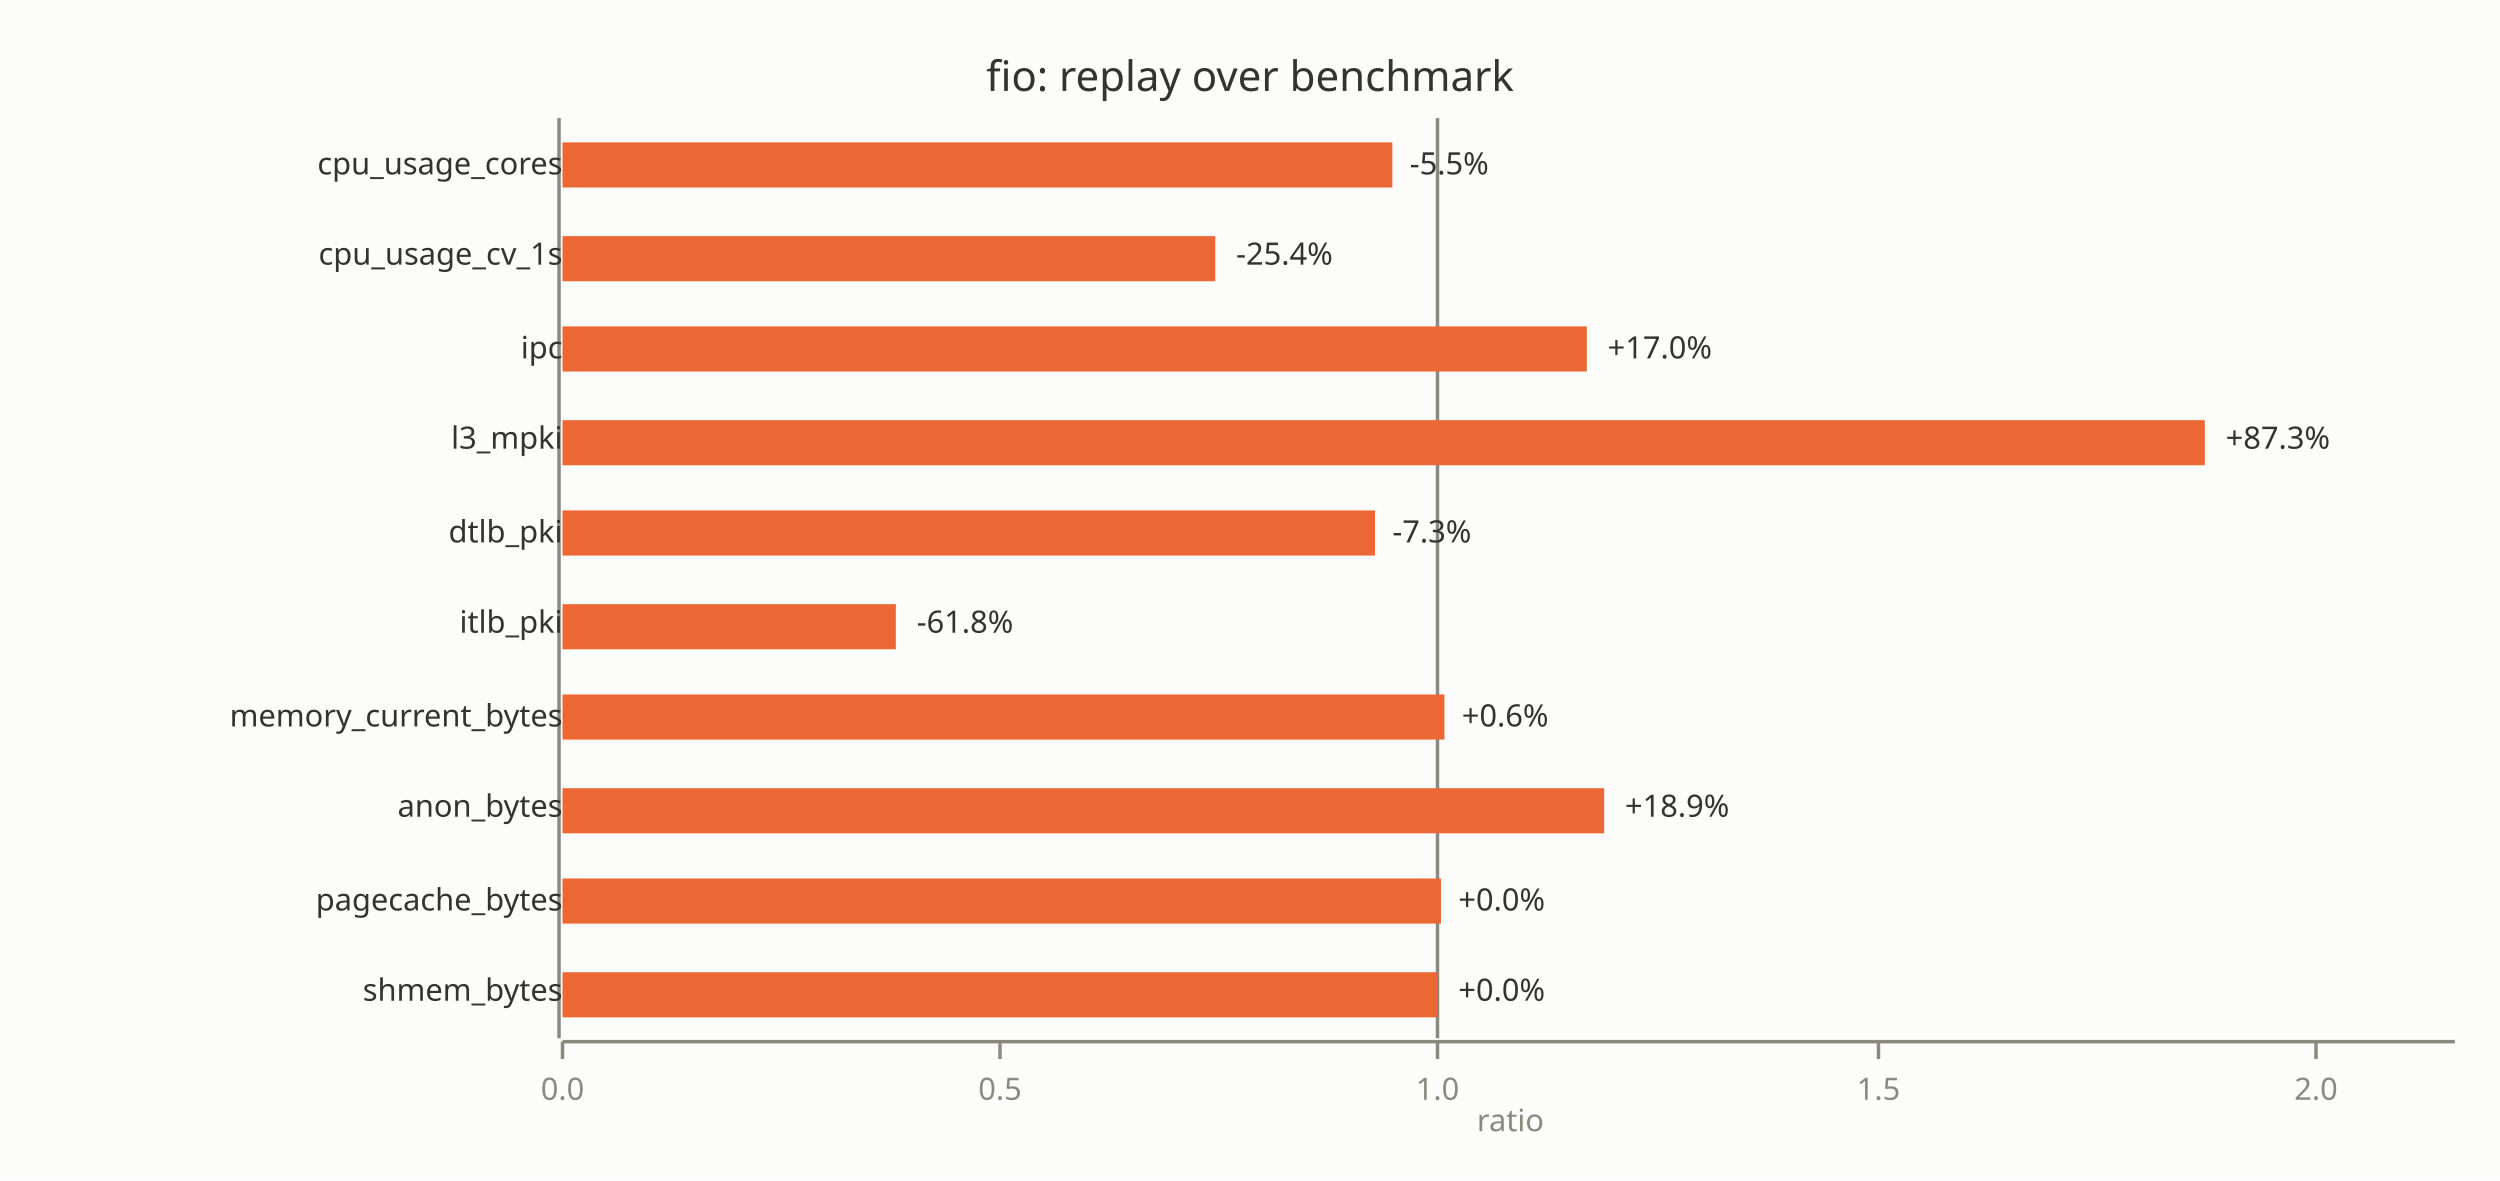
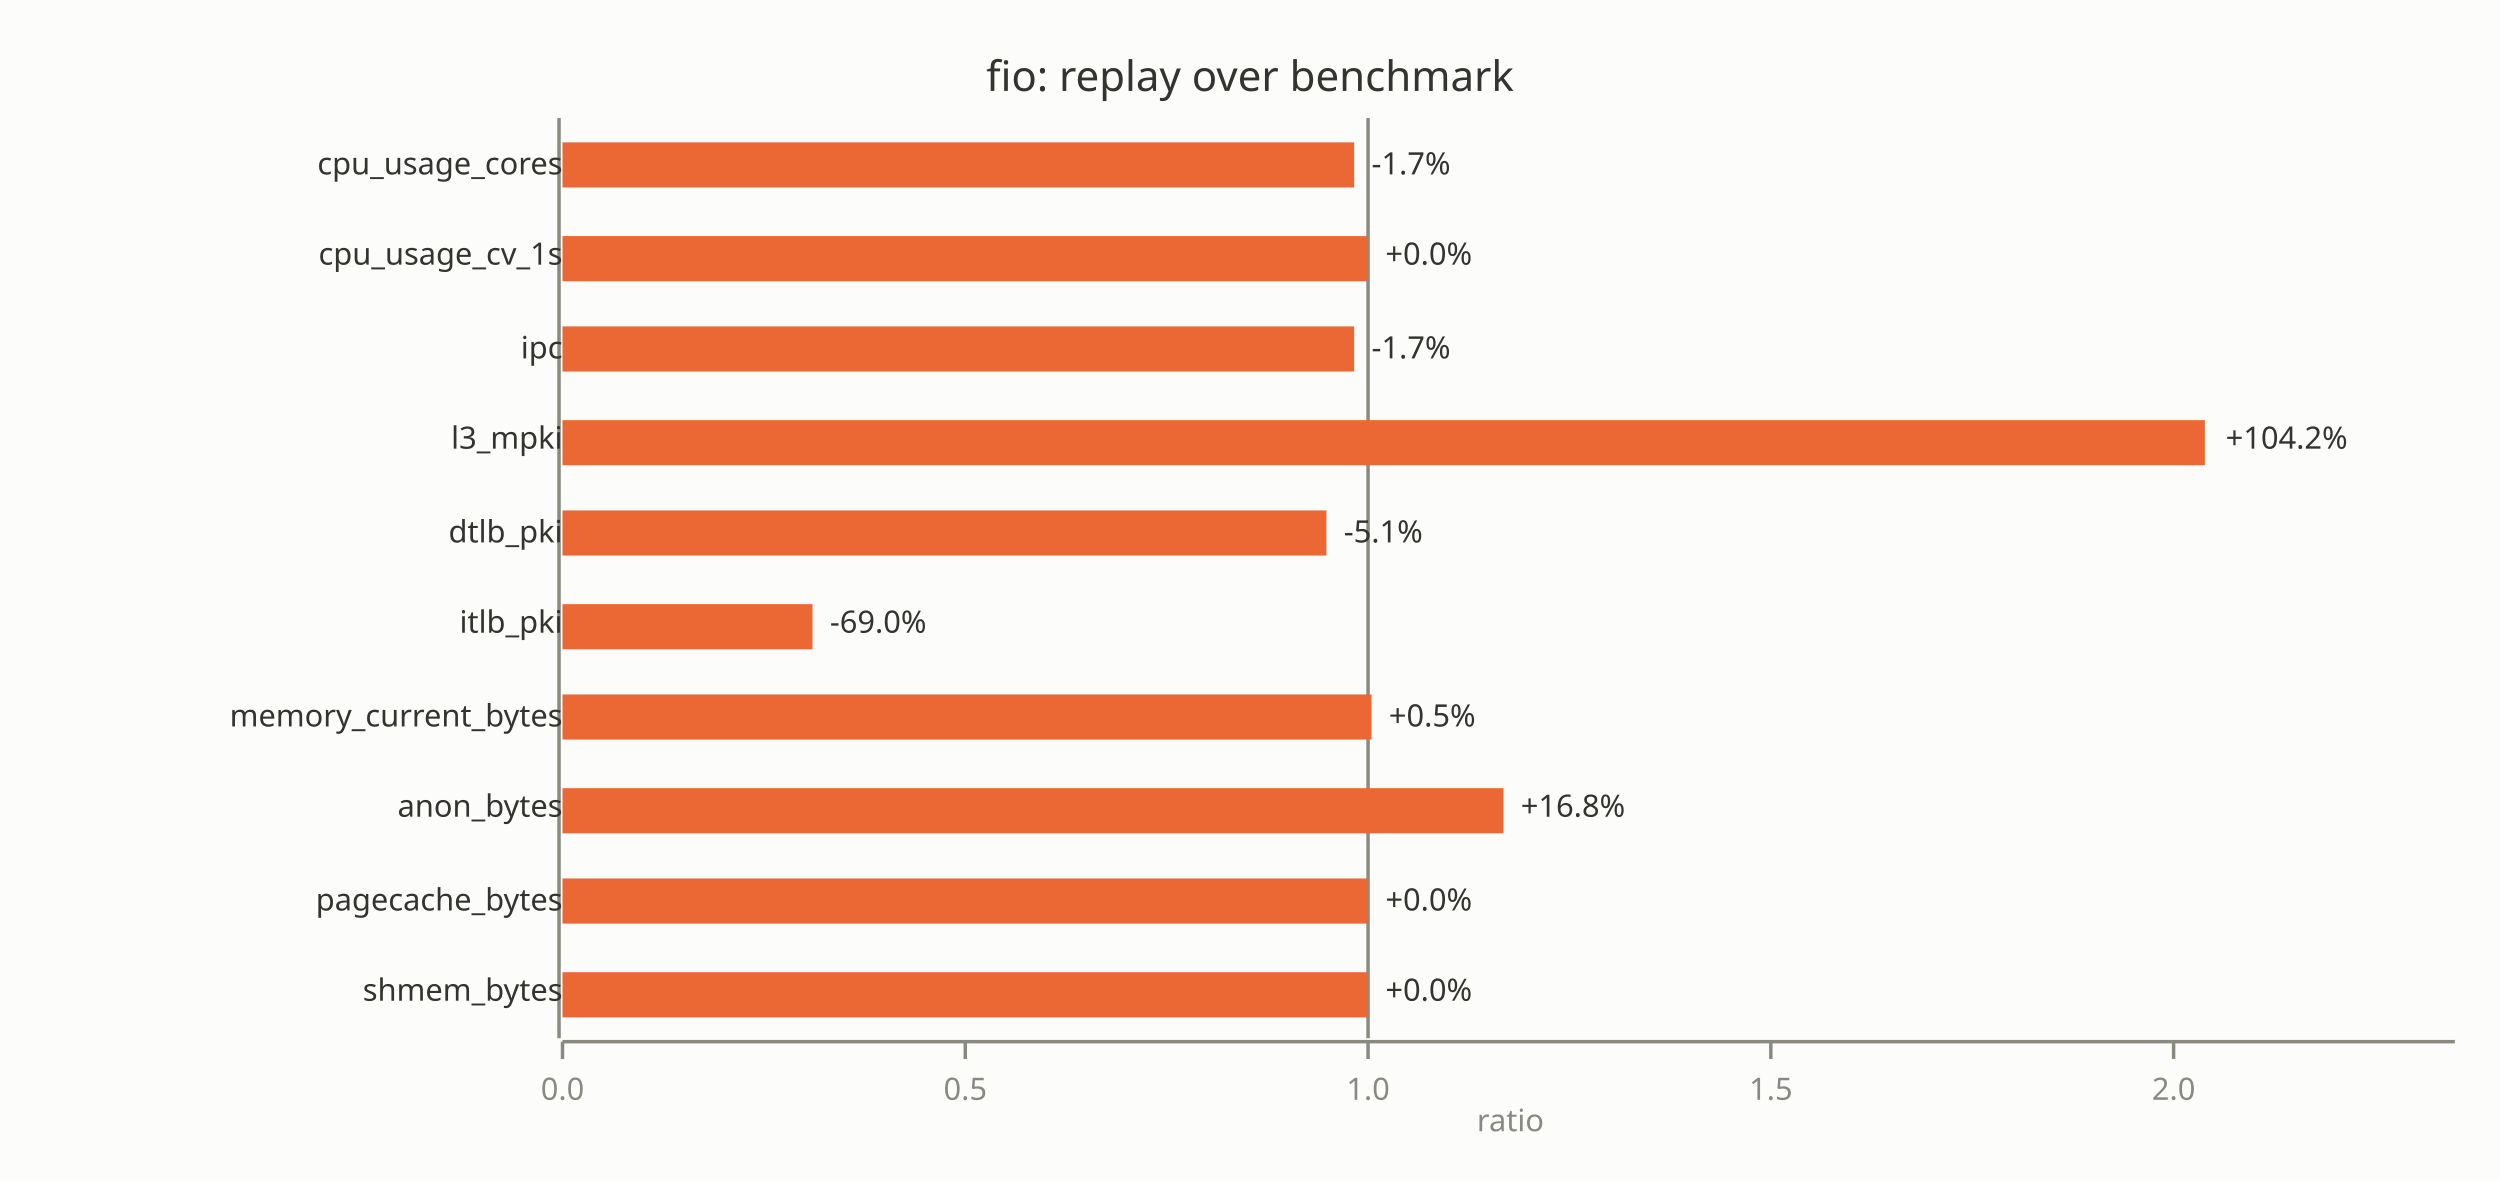
<svg xmlns="http://www.w3.org/2000/svg" width="720" height="340" viewBox="0 0 720 340">
  <rect x="0" y="0" width="720" height="340" opacity="1" fill="#FCFCFB" stroke="none" />
  <text x="360" y="17" dy="0.76em" text-anchor="middle" font-family="sans-serif" font-size="12.097" opacity="1" fill="#333330">
fio: replay over benchmark
</text>
  <text x="435" y="328" dy="-0.5ex" text-anchor="middle" font-family="sans-serif" font-size="8.871" opacity="1" fill="#8A8980">
ratio
</text>
  <polyline fill="none" opacity="1" stroke="#8A8980" stroke-width="1" points="161,34 161,299 " />
  <polyline fill="none" opacity="1" stroke="#8A8980" stroke-width="1" points="162,300 707,300 " />
  <text x="162" y="310" dy="0.76em" text-anchor="middle" font-family="sans-serif" font-size="8.871" opacity="1" fill="#8A8980">
0.0
</text>
  <polyline fill="none" opacity="1" stroke="#8A8980" stroke-width="1" points="162,300 162,305 " />
-   <text x="288" y="310" dy="0.76em" text-anchor="middle" font-family="sans-serif" font-size="8.871" opacity="1" fill="#8A8980">
+   <text x="278" y="310" dy="0.76em" text-anchor="middle" font-family="sans-serif" font-size="8.871" opacity="1" fill="#8A8980">
0.5
</text>
-   <polyline fill="none" opacity="1" stroke="#8A8980" stroke-width="1" points="288,300 288,305 " />
-   <text x="414" y="310" dy="0.76em" text-anchor="middle" font-family="sans-serif" font-size="8.871" opacity="1" fill="#8A8980">
+   <polyline fill="none" opacity="1" stroke="#8A8980" stroke-width="1" points="278,300 278,305 " />
+   <text x="394" y="310" dy="0.76em" text-anchor="middle" font-family="sans-serif" font-size="8.871" opacity="1" fill="#8A8980">
1.0
</text>
-   <polyline fill="none" opacity="1" stroke="#8A8980" stroke-width="1" points="414,300 414,305 " />
-   <text x="541" y="310" dy="0.76em" text-anchor="middle" font-family="sans-serif" font-size="8.871" opacity="1" fill="#8A8980">
+   <polyline fill="none" opacity="1" stroke="#8A8980" stroke-width="1" points="394,300 394,305 " />
+   <text x="510" y="310" dy="0.76em" text-anchor="middle" font-family="sans-serif" font-size="8.871" opacity="1" fill="#8A8980">
1.5
</text>
-   <polyline fill="none" opacity="1" stroke="#8A8980" stroke-width="1" points="541,300 541,305 " />
-   <text x="667" y="310" dy="0.76em" text-anchor="middle" font-family="sans-serif" font-size="8.871" opacity="1" fill="#8A8980">
+   <polyline fill="none" opacity="1" stroke="#8A8980" stroke-width="1" points="510,300 510,305 " />
+   <text x="626" y="310" dy="0.76em" text-anchor="middle" font-family="sans-serif" font-size="8.871" opacity="1" fill="#8A8980">
2.0
</text>
-   <polyline fill="none" opacity="1" stroke="#8A8980" stroke-width="1" points="667,300 667,305 " />
-   <polyline fill="none" opacity="1" stroke="#8A8980" stroke-width="1" points="414,299 414,34 " />
-   <rect x="162" y="41" width="239" height="13" opacity="1" fill="#EB6834" stroke="none" />
+   <polyline fill="none" opacity="1" stroke="#8A8980" stroke-width="1" points="626,300 626,305 " />
+   <polyline fill="none" opacity="1" stroke="#8A8980" stroke-width="1" points="394,299 394,34 " />
+   <rect x="162" y="41" width="228" height="13" opacity="1" fill="#EB6834" stroke="none" />
  <text x="162" y="48" dy="0.5ex" text-anchor="end" font-family="sans-serif" font-size="8.871" opacity="1" fill="#333330">
cpu_usage_cores
</text>
-   <text x="406" y="48" dy="0.5ex" text-anchor="start" font-family="sans-serif" font-size="8.871" opacity="1" fill="#333330">
- -5.5%
+   <text x="395" y="48" dy="0.5ex" text-anchor="start" font-family="sans-serif" font-size="8.871" opacity="1" fill="#333330">
+ -1.7%
</text>
-   <rect x="162" y="68" width="188" height="13" opacity="1" fill="#EB6834" stroke="none" />
+   <rect x="162" y="68" width="232" height="13" opacity="1" fill="#EB6834" stroke="none" />
  <text x="162" y="74" dy="0.5ex" text-anchor="end" font-family="sans-serif" font-size="8.871" opacity="1" fill="#333330">
cpu_usage_cv_1s
</text>
-   <text x="356" y="74" dy="0.5ex" text-anchor="start" font-family="sans-serif" font-size="8.871" opacity="1" fill="#333330">
- -25.4%
+   <text x="399" y="74" dy="0.5ex" text-anchor="start" font-family="sans-serif" font-size="8.871" opacity="1" fill="#333330">
+ +0.0%
</text>
-   <rect x="162" y="94" width="295" height="13" opacity="1" fill="#EB6834" stroke="none" />
+   <rect x="162" y="94" width="228" height="13" opacity="1" fill="#EB6834" stroke="none" />
  <text x="162" y="101" dy="0.5ex" text-anchor="end" font-family="sans-serif" font-size="8.871" opacity="1" fill="#333330">
ipc
</text>
-   <text x="463" y="101" dy="0.5ex" text-anchor="start" font-family="sans-serif" font-size="8.871" opacity="1" fill="#333330">
- +17.0%
+   <text x="395" y="101" dy="0.5ex" text-anchor="start" font-family="sans-serif" font-size="8.871" opacity="1" fill="#333330">
+ -1.7%
</text>
  <rect x="162" y="121" width="473" height="13" opacity="1" fill="#EB6834" stroke="none" />
  <text x="162" y="127" dy="0.5ex" text-anchor="end" font-family="sans-serif" font-size="8.871" opacity="1" fill="#333330">
l3_mpki
</text>
  <text x="641" y="127" dy="0.5ex" text-anchor="start" font-family="sans-serif" font-size="8.871" opacity="1" fill="#333330">
- +87.3%
+ +104.2%
</text>
-   <rect x="162" y="147" width="234" height="13" opacity="1" fill="#EB6834" stroke="none" />
+   <rect x="162" y="147" width="220" height="13" opacity="1" fill="#EB6834" stroke="none" />
  <text x="162" y="154" dy="0.5ex" text-anchor="end" font-family="sans-serif" font-size="8.871" opacity="1" fill="#333330">
dtlb_pki
</text>
-   <text x="401" y="154" dy="0.5ex" text-anchor="start" font-family="sans-serif" font-size="8.871" opacity="1" fill="#333330">
- -7.3%
+   <text x="387" y="154" dy="0.5ex" text-anchor="start" font-family="sans-serif" font-size="8.871" opacity="1" fill="#333330">
+ -5.1%
</text>
-   <rect x="162" y="174" width="96" height="13" opacity="1" fill="#EB6834" stroke="none" />
+   <rect x="162" y="174" width="72" height="13" opacity="1" fill="#EB6834" stroke="none" />
  <text x="162" y="180" dy="0.5ex" text-anchor="end" font-family="sans-serif" font-size="8.871" opacity="1" fill="#333330">
itlb_pki
</text>
-   <text x="264" y="180" dy="0.5ex" text-anchor="start" font-family="sans-serif" font-size="8.871" opacity="1" fill="#333330">
- -61.8%
+   <text x="239" y="180" dy="0.5ex" text-anchor="start" font-family="sans-serif" font-size="8.871" opacity="1" fill="#333330">
+ -69.0%
</text>
-   <rect x="162" y="200" width="254" height="13" opacity="1" fill="#EB6834" stroke="none" />
+   <rect x="162" y="200" width="233" height="13" opacity="1" fill="#EB6834" stroke="none" />
  <text x="162" y="207" dy="0.5ex" text-anchor="end" font-family="sans-serif" font-size="8.871" opacity="1" fill="#333330">
memory_current_bytes
</text>
-   <text x="421" y="207" dy="0.5ex" text-anchor="start" font-family="sans-serif" font-size="8.871" opacity="1" fill="#333330">
- +0.6%
+   <text x="400" y="207" dy="0.5ex" text-anchor="start" font-family="sans-serif" font-size="8.871" opacity="1" fill="#333330">
+ +0.5%
</text>
-   <rect x="162" y="227" width="300" height="13" opacity="1" fill="#EB6834" stroke="none" />
+   <rect x="162" y="227" width="271" height="13" opacity="1" fill="#EB6834" stroke="none" />
  <text x="162" y="233" dy="0.5ex" text-anchor="end" font-family="sans-serif" font-size="8.871" opacity="1" fill="#333330">
anon_bytes
</text>
-   <text x="468" y="233" dy="0.5ex" text-anchor="start" font-family="sans-serif" font-size="8.871" opacity="1" fill="#333330">
- +18.9%
+   <text x="438" y="233" dy="0.5ex" text-anchor="start" font-family="sans-serif" font-size="8.871" opacity="1" fill="#333330">
+ +16.8%
</text>
-   <rect x="162" y="253" width="253" height="13" opacity="1" fill="#EB6834" stroke="none" />
+   <rect x="162" y="253" width="232" height="13" opacity="1" fill="#EB6834" stroke="none" />
  <text x="162" y="260" dy="0.5ex" text-anchor="end" font-family="sans-serif" font-size="8.871" opacity="1" fill="#333330">
pagecache_bytes
</text>
-   <text x="420" y="260" dy="0.5ex" text-anchor="start" font-family="sans-serif" font-size="8.871" opacity="1" fill="#333330">
+   <text x="399" y="260" dy="0.5ex" text-anchor="start" font-family="sans-serif" font-size="8.871" opacity="1" fill="#333330">
+0.0%
</text>
-   <rect x="162" y="280" width="252" height="13" opacity="1" fill="#EB6834" stroke="none" />
+   <rect x="162" y="280" width="232" height="13" opacity="1" fill="#EB6834" stroke="none" />
  <text x="162" y="286" dy="0.5ex" text-anchor="end" font-family="sans-serif" font-size="8.871" opacity="1" fill="#333330">
shmem_bytes
</text>
-   <text x="420" y="286" dy="0.5ex" text-anchor="start" font-family="sans-serif" font-size="8.871" opacity="1" fill="#333330">
+   <text x="399" y="286" dy="0.5ex" text-anchor="start" font-family="sans-serif" font-size="8.871" opacity="1" fill="#333330">
+0.0%
</text>
</svg>
